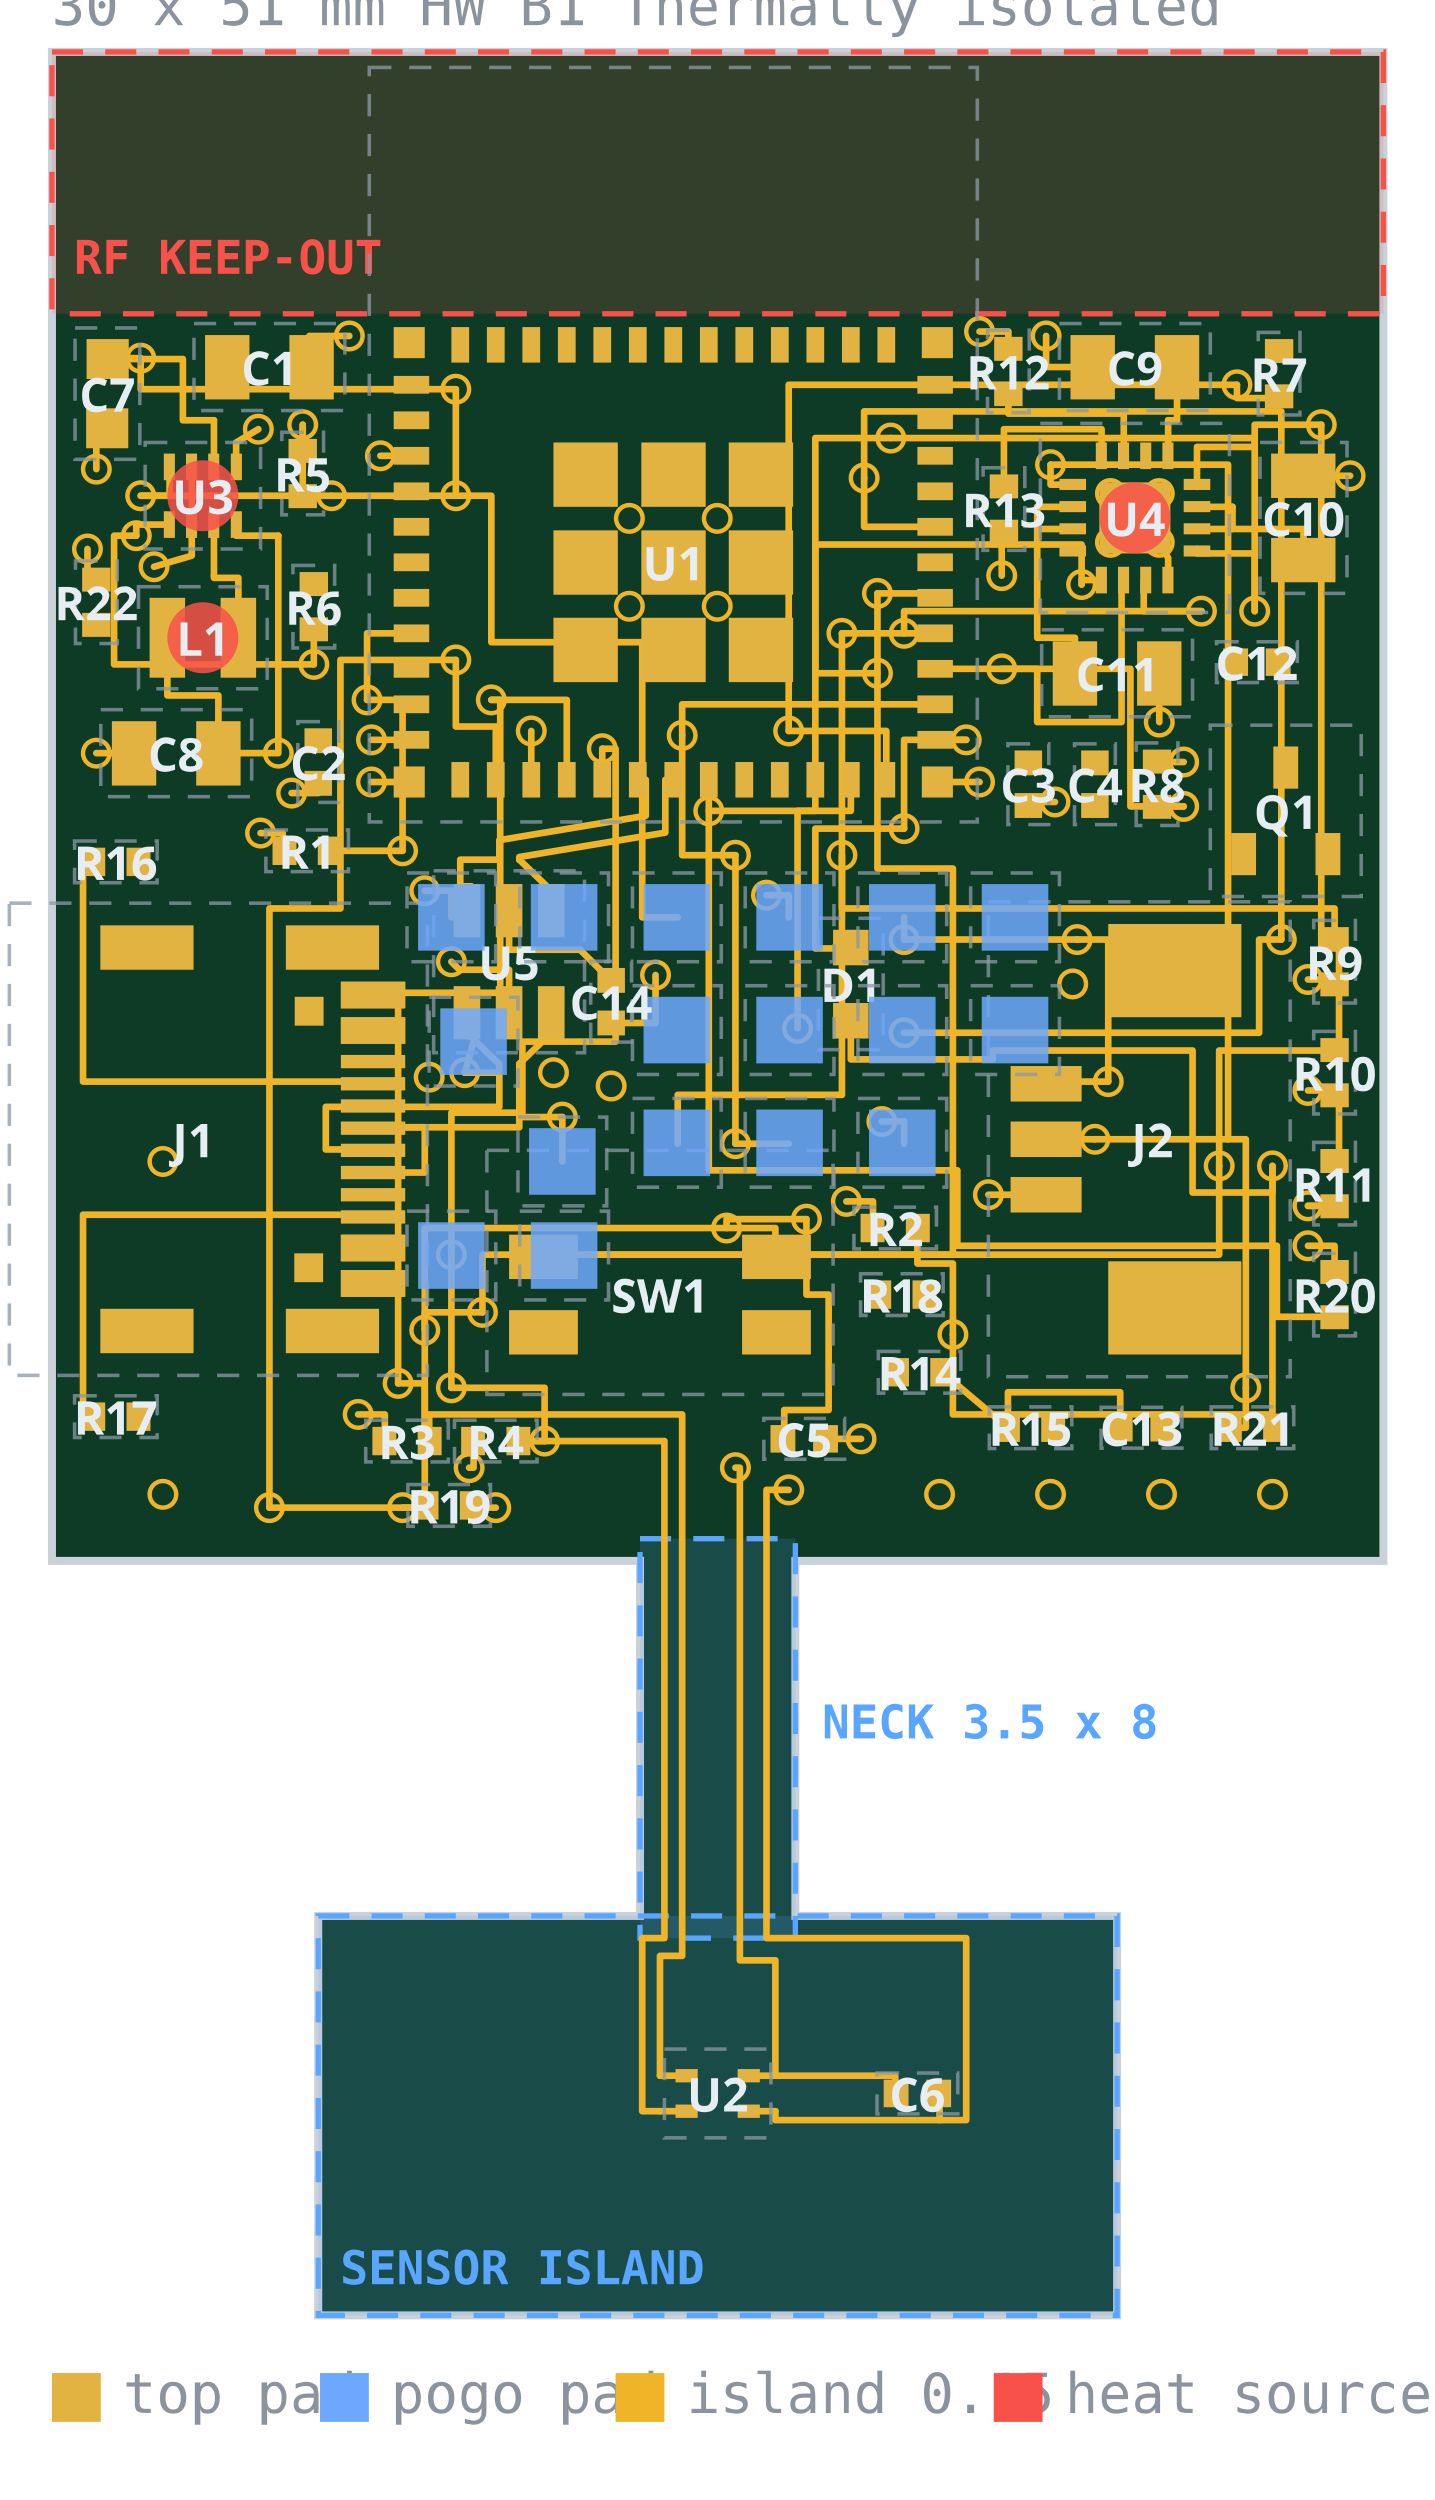
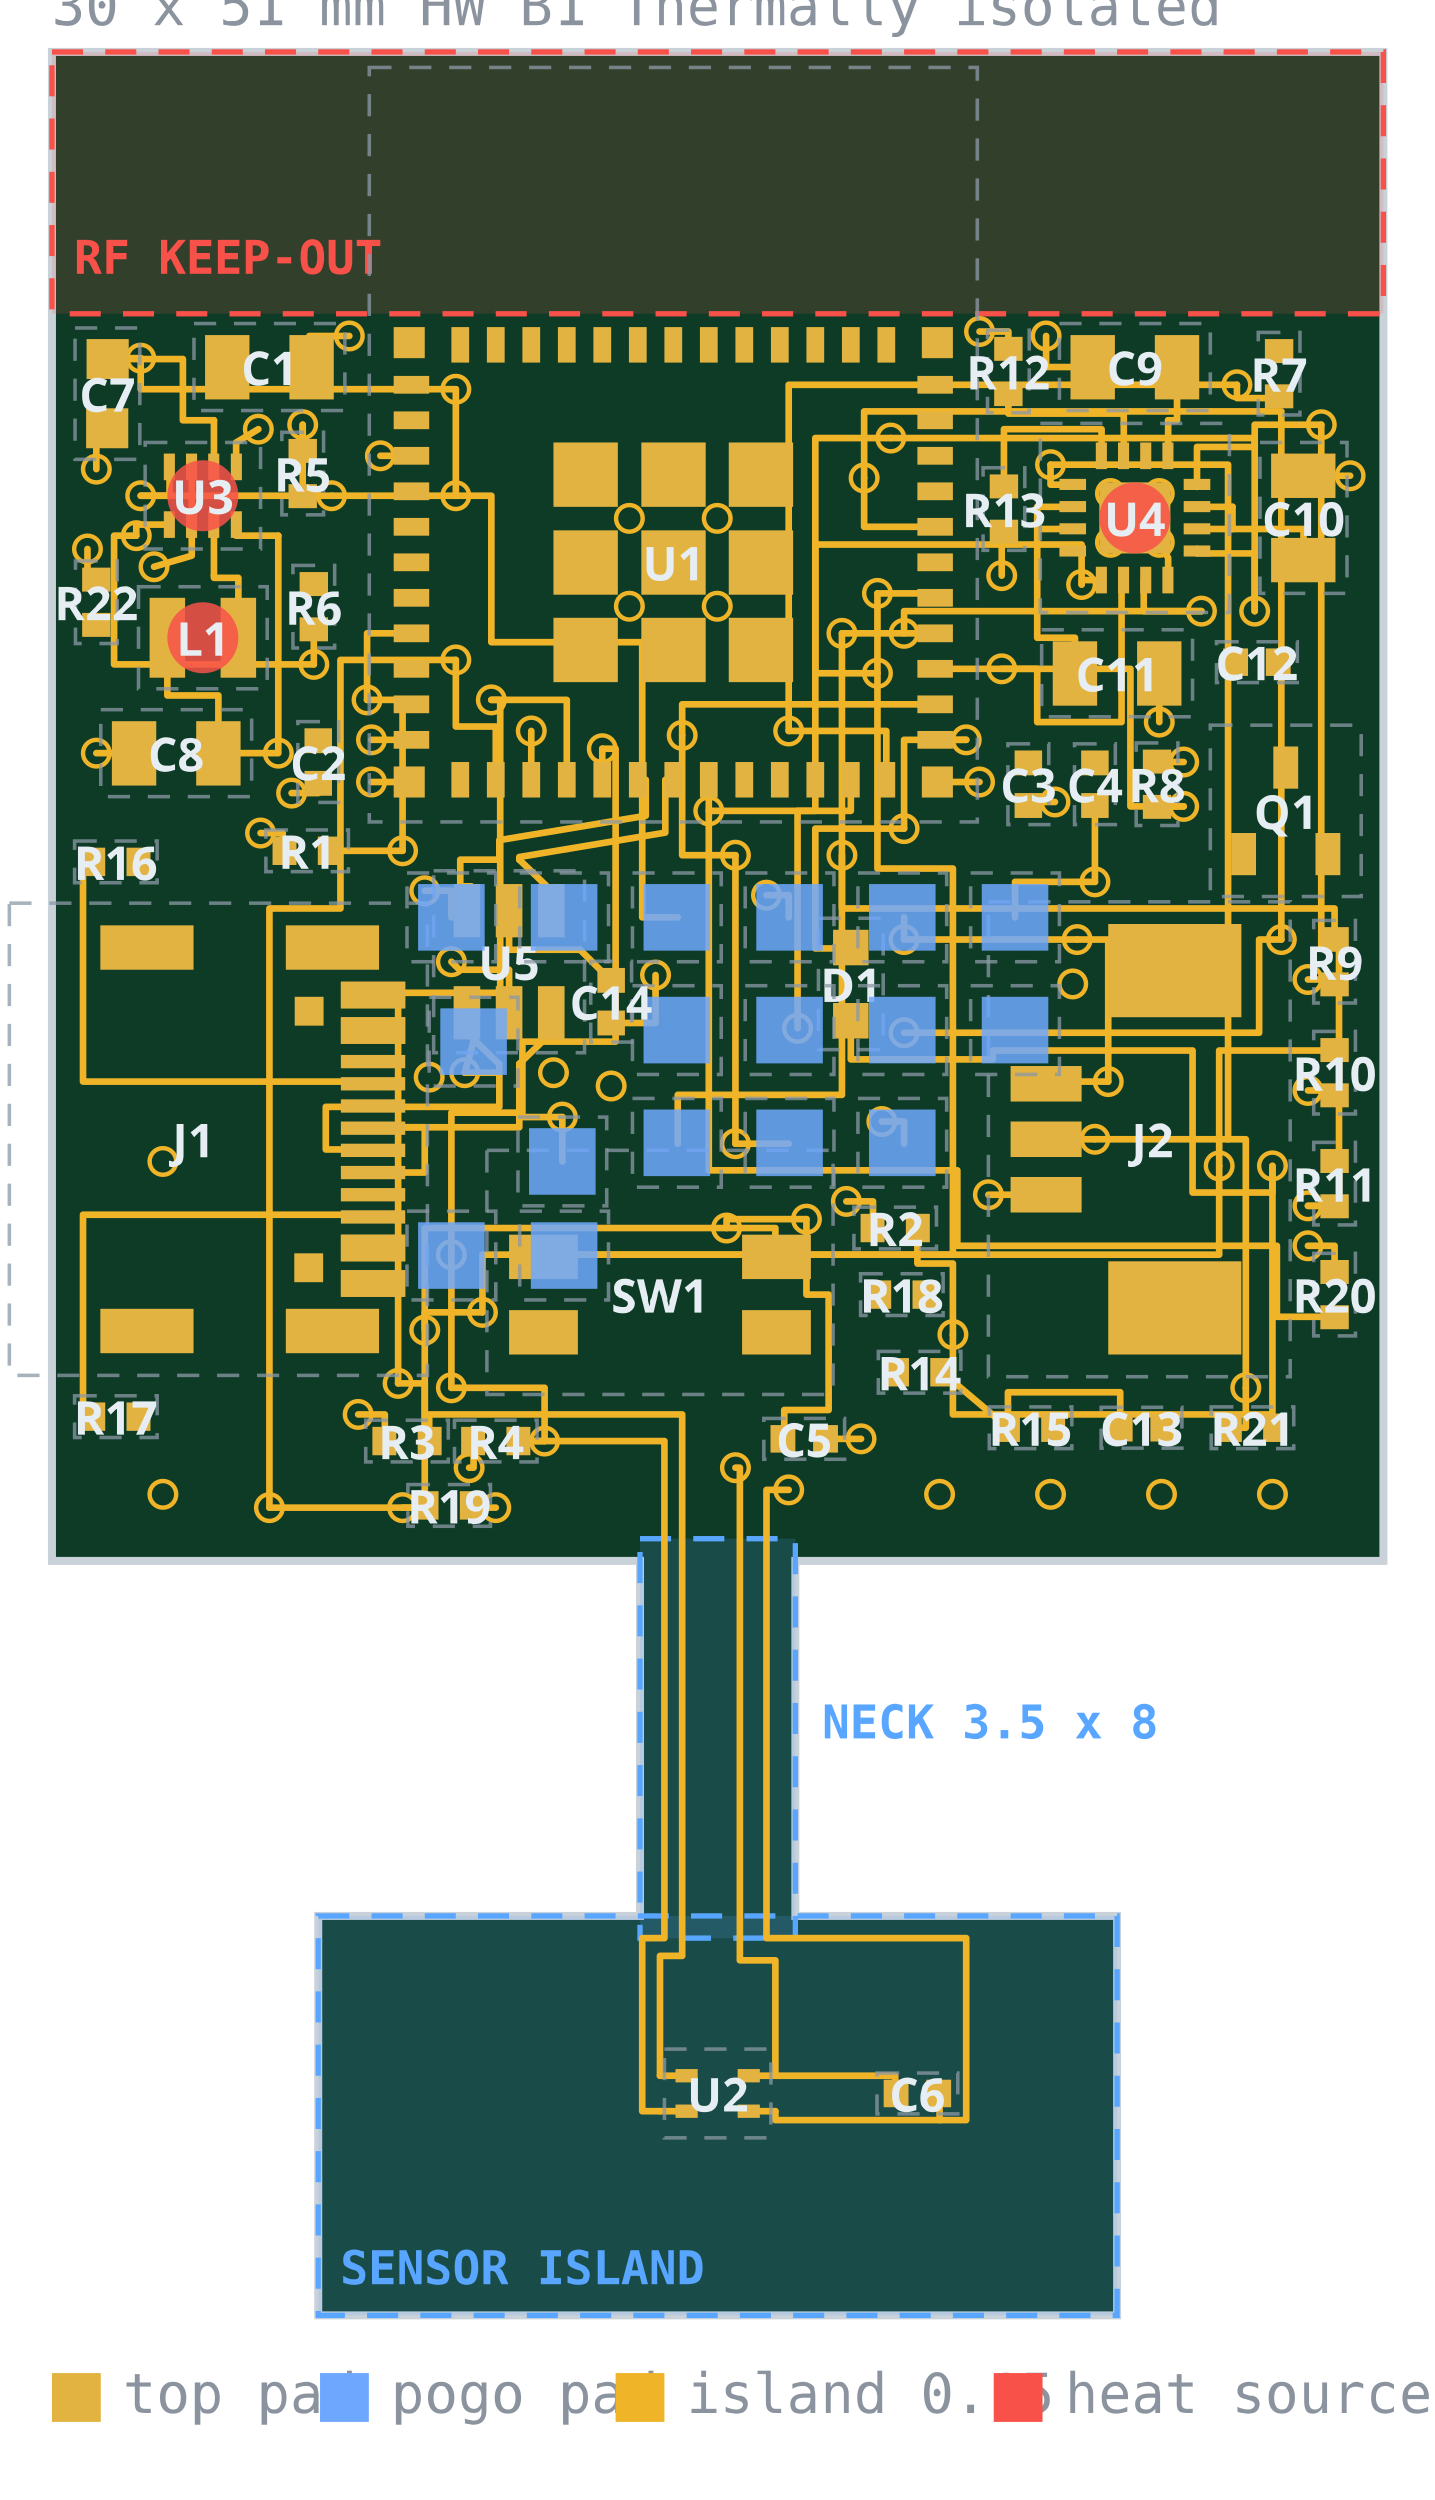
<svg xmlns="http://www.w3.org/2000/svg" viewBox="0 0 32.33 56.33" width="388" height="676" role="img" aria-label="Variant B floorplan">
  <style>
.outline{fill:#0d3b26;stroke:#c9d1d9;stroke-width:.18}
.crtyd{fill:none;stroke:#8b98a5;stroke-width:.08;stroke-dasharray:.5 .4;opacity:.75}
.pad{fill:#e3b341}
.pad-b{fill:#6ea8fe;opacity:.85}
.ref{font:600 1.05px ui-sans-serif,system-ui,sans-serif;fill:#e6edf3;
     text-anchor:middle;dominant-baseline:central}
.dim{font:500 1.25px ui-monospace,ui-sans-serif,monospace;fill:#8b949e}
.tag{font:600 1.05px ui-monospace,monospace;fill:#f85149}
.tagb{font:600 1.05px ui-monospace,monospace;fill:#58a6ff}
.rf{fill:#f85149;fill-opacity:.16;stroke:#f85149;stroke-width:.12;
    stroke-dasharray:.7 .5}
.quiet{fill:#58a6ff;fill-opacity:.16;stroke:#58a6ff;stroke-width:.12;
       stroke-dasharray:.7 .5}
.trk{fill:none;stroke:#f0b429;stroke-width:.15;stroke-linecap:round;
     stroke-linejoin:round}
.via{fill:none;stroke:#f0b429;stroke-width:.1}
.hot{fill:#f85149;opacity:.85}
</style>
  <g transform="translate(1.17,1.17)">
    <polygon class="outline" points="0.00,0.00 30.00,0.00 30.00,34.00 16.75,34.00 16.75,42.00 24.00,42.00 24.00,51.00 6.00,51.00 6.00,42.00 13.25,42.00 13.25,34.00 0.00,34.00" />
    <rect class="rf" x="0.00" y="0.00" width="30.00" height="5.90" />
    <text class="tag" x="0.50" y="5.00" style="fill:#f85149">RF KEEP-OUT</text>
    <rect class="quiet" x="6.00" y="42.00" width="18.00" height="9.00" />
    <rect class="quiet" x="13.25" y="33.50" width="3.50" height="9.00" />
    <text class="tagb" x="6.50" y="50.30">SENSOR ISLAND</text>
    <text class="tagb" x="17.35" y="38.00">NECK 3.5 x 8</text>
    <path class="trk" d="M 14.30 45.60 L 13.70 45.60" />
    <path class="trk" d="M 14.30 46.40 L 13.70 46.40" />
    <path class="trk" d="M 15.70 46.40 L 16.30 46.40" />
    <path class="trk" d="M 15.70 45.60 L 16.30 45.60" />
    <path class="trk" d="M 13.70 46.40 L 13.30 46.40 L 13.30 42.50 L 13.80 42.50 L 13.80 31.30 L 10.50 31.30" />
    <path class="trk" d="M 13.70 45.60 L 13.70 42.90 L 14.20 42.90 L 14.20 30.70 L 8.50 30.70 L 8.50 31.30" />
    <path class="trk" d="M 16.30 45.60 L 16.30 43.00 L 15.50 43.00 L 15.50 31.90 L 15.40 31.90" />
    <path class="trk" d="M 19.00 46.00 L 19.00 45.60 L 16.30 45.60" />
    <path class="trk" d="M 16.30 46.40 L 16.30 46.60 L 20.60 46.60 L 20.60 42.50 L 16.10 42.50 L 16.10 32.40 L 16.60 32.40" />
    <path class="trk" d="M 20.00 46.00 L 20.00 46.60" />
    <path class="trk" d="M 3.65 10.65 L 3.65 11.80" />
    <path class="trk" d="M 3.65 11.80 L 3.65 11.85 L 4.20 11.85 L 4.20 13.20" />
    <path class="trk" d="M 4.15 10.65 L 4.15 10.90 L 5.10 10.90" />
    <path class="trk" d="M 5.10 10.90 L 5.10 15.80 L 3.75 15.80" />
    <path class="trk" d="M 2.60 13.20 L 2.60 14.50 L 3.75 14.50 L 3.75 15.80" />
    <path class="trk" d="M 3.65 9.35 L 3.65 8.50 L 3.65 8.30" />
    <path class="trk" d="M 3.65 8.30 L 2.95 8.30 L 2.95 6.92 L 1.25 6.92" />
    <path class="trk" d="M 3.15 9.35 L 3.15 10.65" />
    <path class="trk" d="M 4.15 9.35 L 4.15 8.80 L 4.65 8.50" />
    <path class="trk" d="M 3.15 10.65 L 3.15 11.35 L 2.30 11.60" />
    <path class="trk" d="M 25.15 11.90 L 25.15 11.40 L 24.95 11.05" />
    <path class="trk" d="M 1.25 8.47 L 1.00 8.47 L 1.00 9.40" />
    <path class="trk" d="M 1.85 15.80 L 1.00 15.80" />
    <path class="trk" d="M 23.45 7.10 L 22.40 7.10 L 22.40 6.40" />
    <path class="trk" d="M 28.20 9.55 L 29.25 9.55" />
    <path class="trk" d="M 24.95 14.00 L 24.95 15.10" />
    <path class="trk" d="M 25.15 9.10 L 25.15 8.30" />
    <path class="trk" d="M 25.15 8.30 L 25.35 8.30 L 25.35 7.10" />
    <path class="trk" d="M 25.80 10.25 L 26.60 10.25" />
    <path class="trk" d="M 25.80 10.75 L 26.60 10.75" />
    <path class="trk" d="M 26.60 10.25 L 26.60 10.75 L 28.20 10.75 L 28.20 11.45" />
    <path class="trk" d="M 23.00 10.25 L 22.20 10.25" />
    <path class="trk" d="M 23.00 10.75 L 22.20 10.75" />
    <path class="trk" d="M 22.20 10.25 L 22.20 13.20 L 23.05 13.20 L 23.05 14.00" />
    <path class="trk" d="M 23.65 9.10 L 23.65 8.50 L 21.45 8.50 L 21.45 9.79" />
    <path class="trk" d="M 24.15 9.10 L 24.15 8.15 L 21.55 8.15 L 21.55 7.71" />
    <path class="trk" d="M 21.55 6.69 L 21.55 6.30 L 20.90 6.30" />
    <path class="trk" d="M 21.45 10.81 L 21.40 10.81 L 21.40 11.80" />
    <path class="trk" d="M 2.65 9.35 L 2.65 10.00 L 2.00 10.00" />
    <path class="trk" d="M 5.65 8.99 L 5.65 8.40" />
    <path class="trk" d="M 2.00 10.00 L 5.65 10.00 L 5.65 8.40" />
    <path class="trk" d="M 2.65 10.65 L 1.90 10.65 L 1.90 10.90" />
    <path class="trk" d="M 5.90 13.01 L 5.90 13.80" />
    <path class="trk" d="M 1.90 10.90 L 1.40 10.90 L 1.40 13.80 L 5.90 13.80" />
    <path class="trk" d="M 8.10 15.50 L 7.20 15.50" />
    <path class="trk" d="M 10.80 16.40 L 10.80 15.30" />
    <path class="trk" d="M 19.95 16.45 L 20.90 16.45" />
    <path class="trk" d="M 8.05 16.45 L 7.20 16.45" />
    <path class="trk" d="M 22.40 25.75 L 21.10 25.75" />
    <path class="trk" d="M 17.43 31.25 L 18.23 31.25" />
    <path class="trk" d="M 13.38 16.40 L 13.38 17.21 L 10.08 17.76 L 10.08 18.20" />
    <path class="trk" d="M 13.82 16.40 L 13.82 17.59 L 10.53 18.14 L 10.53 18.20" />
    <path class="trk" d="M 10.08 22.80 L 10.08 23.77 L 7.40 23.77" />
    <path class="trk" d="M 10.53 22.80 L 10.53 24.23 L 7.40 24.23" />
    <path class="trk" d="M 10.07 18.20 L 9.20 18.20 L 9.20 18.80 L 9.45 18.80" />
    <path class="trk" d="M 10.53 18.20 L 11.15 18.80" />
    <path class="trk" d="M 9.45 22.20 L 10.07 22.80" />
    <path class="trk" d="M 11.15 22.20 L 10.53 22.80" />
    <path class="trk" d="M 7.40 23.77 L 6.17 23.77 L 6.17 24.73 L 7.40 24.73" />
    <path class="trk" d="M 7.40 24.23 L 8.40 24.23 L 8.40 25.25 L 7.40 25.25" />
    <path class="trk" d="M 10.07 23.00 L 9.30 23.00" />
    <path class="trk" d="M 10.53 24.00 L 11.50 24.00" />
    <path class="trk" d="M 9.30 23.00 L 9.50 22.30" />
    <path class="trk" d="M 11.50 24.00 L 11.50 25.00" />
    <path class="trk" d="M 10.30 21.65 L 10.30 20.68 L 9.18 20.68 L 9.00 20.50" />
    <path class="trk" d="M 10.30 19.35 L 10.30 20.23 L 11.90 20.23" />
    <path class="trk" d="M 11.90 20.23 L 12.60 20.93 L 12.60 20.92" />
    <path class="trk" d="M 12.60 21.88 L 13.60 21.88 L 13.60 20.80" />
    <path class="trk" d="M 21.54 31.00 L 21.54 30.20 L 24.07 30.20 L 24.07 31.00" />
    <path class="trk" d="M 23.00 9.75 L 22.50 9.75 L 22.50 9.30" />
    <path class="trk" d="M 22.50 9.30 L 26.50 9.30 L 26.50 24.50 L 23.50 24.50" />
    <path class="trk" d="M 23.50 24.50 L 22.40 24.50" />
    <path class="trk" d="M 11.50 27.10 L 26.30 27.10 L 26.30 25.10" />
    <path class="trk" d="M 26.30 25.10 L 26.30 22.50 L 28.90 22.50" />
    <path class="trk" d="M 20.06 29.75 L 21.54 31.00" />
    <path class="trk" d="M 1.00 11.89 L 0.80 11.89 L 0.80 11.20" />
    <path class="trk" d="M 9.00 19.50 L 9.00 18.90 L 8.40 18.90" />
    <path class="trk" d="M 19.20 24.60 L 19.20 24.10 L 18.70 24.10" />
    <path class="trk" d="M 8.10 9.10 L 7.40 9.10" />
    <path class="trk" d="M 7.50 31.30 L 7.50 30.70 L 6.90 30.70" />
    <path class="trk" d="M 9.50 31.30 L 9.50 31.90 L 9.40 31.90" />
    <path class="trk" d="M 16.60 19.50 L 16.60 19.00 L 16.10 19.00" />
    <path class="trk" d="M 5.80 7.10 L 5.80 6.40 L 6.70 6.40" />
    <path class="trk" d="M 6.00 16.50 L 6.00 16.70 L 5.40 16.70" />
    <path class="trk" d="M 22.00 17.00 L 22.00 16.90 L 22.60 16.90" />
    <path class="trk" d="M 5.20 18.00 L 5.20 17.60 L 4.70 17.60" />
    <path class="trk" d="M 18.50 26.50 L 18.50 25.90 L 17.90 25.90" />
    <path class="trk" d="M 24.90 16.00 L 25.50 16.00" />
    <path class="trk" d="M 28.90 21.00 L 28.90 20.90 L 28.30 20.90" />
    <path class="trk" d="M 28.90 23.50 L 28.90 23.40 L 28.30 23.40" />
    <path class="trk" d="M 9.50 32.80 L 10.00 32.80" />
    <path class="trk" d="M 28.90 27.50 L 28.90 26.90 L 28.30 26.90" />
    <path class="trk" d="M 19.90 13.90 L 22.20 13.90 L 22.20 15.10 L 24.10 15.10 L 24.10 11.90" />
    <path class="trk" d="M 21.40 13.90 L 24.30 13.90 L 24.30 17.00 L 25.50 17.00" />
    <path class="trk" d="M 25.50 17.00 L 24.90 17.00" />
    <path class="trk" d="M 19.90 13.10 L 17.80 13.10" />
    <path class="trk" d="M 17.80 13.10 L 17.80 23.50 L 14.10 23.50 L 14.10 24.60" />
    <path class="trk" d="M 17.80 18.10 L 17.80 19.30 L 28.90 19.30 L 28.90 20.00" />
    <path class="trk" d="M 19.20 13.10 L 19.20 12.60 L 25.90 12.60" />
    <path class="trk" d="M 25.90 12.60 L 24.60 12.60 L 24.60 11.90" />
    <path class="trk" d="M 14.80 16.40 L 14.80 25.20 L 20.40 25.20 L 20.40 26.90 L 27.60 26.90 L 27.60 28.50 L 28.90 28.50" />
    <path class="trk" d="M 14.80 17.10 L 17.20 17.10 L 17.20 11.10 L 23.20 11.10 L 23.20 12.00" />
    <path class="trk" d="M 23.20 12.00 L 23.20 11.90 L 23.60 11.90" />
    <path class="trk" d="M 19.90 12.30 L 19.90 12.20 L 18.60 12.20" />
    <path class="trk" d="M 18.60 12.20 L 18.60 18.40 L 20.30 18.40 L 20.30 27.10 L 11.50 27.10" />
    <path class="trk" d="M 18.60 14.00 L 17.20 14.00 L 17.20 8.70 L 18.90 8.70" />
    <path class="trk" d="M 18.90 8.70 L 27.10 8.70 L 27.10 12.60" />
    <path class="trk" d="M 27.10 12.60 L 27.10 11.30 L 25.80 11.30 L 25.80 11.20" />
    <path class="trk" d="M 12.40 16.40 L 12.40 15.70" />
    <path class="trk" d="M 12.40 15.70 L 12.70 15.70 L 12.70 22.30 L 10.60 22.30 L 10.60 23.90 L 9.00 23.90 L 9.00 27.10" />
    <path class="trk" d="M 9.00 27.10 L 9.00 30.10" />
    <path class="trk" d="M 9.00 30.10 L 11.10 30.10 L 11.10 31.30" />
    <path class="trk" d="M 11.10 31.30 L 10.50 31.30" />
    <path class="trk" d="M 11.60 16.40 L 11.60 14.60 L 9.90 14.60" />
    <path class="trk" d="M 9.90 14.60 L 10.10 14.60 L 10.10 21.20 L 7.80 21.20 L 7.80 30.00" />
    <path class="trk" d="M 7.80 30.00 L 8.40 30.00 L 8.40 31.30 L 8.50 31.30" />
    <path class="trk" d="M 19.90 15.50 L 20.60 15.50" />
    <path class="trk" d="M 20.60 15.50 L 19.20 15.50 L 19.20 17.50" />
    <path class="trk" d="M 19.20 17.50 L 17.20 17.50 L 17.20 20.20 L 18.00 20.20" />
    <path class="trk" d="M 18.00 16.40 L 18.00 17.10 L 16.80 17.10 L 16.80 22.00" />
    <path class="trk" d="M 7.20 26.20 L 0.70 26.20 L 0.70 30.80 L 0.90 30.80" />
    <path class="trk" d="M 7.20 23.20 L 0.70 23.20 L 0.70 18.20 L 0.90 18.20" />
    <path class="trk" d="M 19.90 14.70 L 14.20 14.70 L 14.20 15.40" />
    <path class="trk" d="M 14.20 15.40 L 14.20 18.10 L 15.40 18.10" />
    <path class="trk" d="M 15.40 18.10 L 15.40 24.60" />
    <path class="trk" d="M 15.40 24.60 L 16.60 24.60" />
    <path class="trk" d="M 19.90 10.70 L 18.30 10.70 L 18.30 9.60" />
    <path class="trk" d="M 18.30 9.60 L 18.30 8.10 L 27.70 8.10 L 27.70 20.00" />
    <path class="trk" d="M 27.70 20.00 L 27.20 20.00 L 27.20 22.10 L 19.20 22.10" />
    <path class="trk" d="M 18.80 16.40 L 18.80 15.30 L 16.60 15.30" />
    <path class="trk" d="M 16.60 15.30 L 16.60 7.50 L 26.70 7.50" />
    <path class="trk" d="M 26.70 7.50 L 26.70 7.80 L 27.60 7.80" />
    <path class="trk" d="M 25.80 9.80 L 25.80 8.90 L 27.10 8.90 L 27.10 8.40 L 28.60 8.40" />
    <path class="trk" d="M 28.60 8.40 L 28.60 20.20 L 29.00 20.20 L 29.00 26.00 L 28.30 26.00" />
    <path class="trk" d="M 28.30 26.00 L 28.90 26.00" />
    <path class="trk" d="M 10.00 16.40 L 10.00 15.20 L 9.10 15.20 L 9.10 13.70" />
    <path class="trk" d="M 9.10 13.70 L 6.50 13.70 L 6.50 19.30 L 4.90 19.30 L 4.90 32.80" />
    <path class="trk" d="M 4.90 32.80 L 8.40 32.80" />
    <path class="trk" d="M 7.90 32.80 L 8.40 32.80 L 8.40 28.40 L 9.70 28.40" />
    <path class="trk" d="M 9.70 28.40 L 9.70 27.10 L 11.10 27.10" />
    <path class="trk" d="M 8.40 28.80 L 8.40 26.50 L 16.30 26.50 L 16.30 27.10" />
    <path class="trk" d="M 15.20 26.50 L 15.20 26.30 L 17.00 26.30" />
    <path class="trk" d="M 17.00 26.30 L 17.00 28.00 L 17.50 28.00 L 17.50 30.60 L 16.50 30.60 L 16.50 31.20" />
    <path class="trk" d="M 8.10 13.10 L 7.10 13.10 L 7.10 14.60" />
    <path class="trk" d="M 7.10 14.60 L 7.90 14.60 L 7.90 18.00" />
    <path class="trk" d="M 7.90 18.00 L 6.30 18.00" />
    <path class="trk" d="M 26.50 24.50 L 26.90 24.50 L 26.90 30.10" />
    <path class="trk" d="M 26.90 30.10 L 26.90 31.00 L 26.50 31.00" />
    <path class="trk" d="M 18.00 21.80 L 18.00 22.70 L 21.20 22.70 L 21.20 22.50 L 25.70 22.50 L 25.70 25.70 L 27.50 25.70 L 27.50 25.10" />
    <path class="trk" d="M 27.50 25.10 L 27.50 30.70 L 20.30 30.70 L 20.30 28.90" />
    <path class="trk" d="M 20.30 28.90 L 20.30 27.30 L 19.50 27.30 L 19.50 26.50" />
    <path class="trk" d="M 22.40 23.20 L 23.80 23.20" />
    <path class="trk" d="M 23.80 23.20 L 23.80 20.00 L 23.10 20.00" />
    <path class="trk" d="M 23.10 20.00 L 19.20 20.00" />
    <path class="trk" d="M 19.20 20.00 L 19.20 19.50" />
    <path class="trk" d="M 14.10 19.50 L 13.30 19.50 L 13.30 13.30 L 9.90 13.30 L 9.90 10.00 L 6.30 10.00" />
    <path class="trk" d="M 6.30 10.00 L 5.60 10.00" />
    <path class="trk" d="M 9.10 10.00 L 9.10 7.60" />
    <path class="trk" d="M 9.10 7.60 L 2.00 7.60 L 2.00 6.90" />
    <path class="trk" d="M 2.00 6.90 L 1.30 6.90" />
+     <path class="trk" d="M 23.50 17.00 L 23.50 18.70" />
+     <path class="trk" d="M 23.50 18.70 L 21.70 18.70 L 21.70 19.50" />
    <circle class="via" cx="15.40" cy="31.90" r="0.30" />
    <circle class="via" cx="16.60" cy="32.40" r="0.30" />
    <circle class="via" cx="4.65" cy="8.50" r="0.30" />
    <circle class="via" cx="2.30" cy="11.60" r="0.30" />
    <circle class="via" cx="5.10" cy="15.80" r="0.30" />
    <circle class="via" cx="1.00" cy="9.40" r="0.30" />
    <circle class="via" cx="1.00" cy="15.80" r="0.30" />
    <circle class="via" cx="22.40" cy="6.40" r="0.30" />
    <circle class="via" cx="29.25" cy="9.55" r="0.30" />
    <circle class="via" cx="24.95" cy="15.10" r="0.30" />
    <circle class="via" cx="20.90" cy="6.30" r="0.30" />
    <circle class="via" cx="21.40" cy="11.80" r="0.30" />
    <circle class="via" cx="23.85" cy="9.95" r="0.30" />
    <circle class="via" cx="23.85" cy="11.05" r="0.30" />
    <circle class="via" cx="24.95" cy="9.95" r="0.30" />
    <circle class="via" cx="24.95" cy="11.05" r="0.30" />
    <circle class="via" cx="13.01" cy="10.51" r="0.30" />
    <circle class="via" cx="13.01" cy="12.49" r="0.30" />
    <circle class="via" cx="14.99" cy="10.51" r="0.30" />
    <circle class="via" cx="14.99" cy="12.49" r="0.30" />
    <circle class="via" cx="2.00" cy="10.00" r="0.30" />
    <circle class="via" cx="5.65" cy="8.40" r="0.30" />
    <circle class="via" cx="1.90" cy="10.90" r="0.30" />
    <circle class="via" cx="5.90" cy="13.80" r="0.30" />
    <circle class="via" cx="7.20" cy="15.50" r="0.30" />
    <circle class="via" cx="10.80" cy="15.30" r="0.30" />
    <circle class="via" cx="20.90" cy="16.45" r="0.30" />
    <circle class="via" cx="7.20" cy="16.45" r="0.30" />
    <circle class="via" cx="21.10" cy="25.75" r="0.30" />
    <circle class="via" cx="18.23" cy="31.25" r="0.30" />
    <circle class="via" cx="23.00" cy="21.00" r="0.30" />
    <circle class="via" cx="9.30" cy="23.00" r="0.30" />
    <circle class="via" cx="11.50" cy="24.00" r="0.30" />
    <circle class="via" cx="8.50" cy="23.10" r="0.30" />
    <circle class="via" cx="11.30" cy="23.00" r="0.30" />
    <circle class="via" cx="12.60" cy="23.30" r="0.30" />
    <circle class="via" cx="9.00" cy="20.50" r="0.30" />
    <circle class="via" cx="13.60" cy="20.80" r="0.30" />
    <circle class="via" cx="22.50" cy="9.30" r="0.30" />
    <circle class="via" cx="23.50" cy="24.50" r="0.30" />
    <circle class="via" cx="26.30" cy="25.10" r="0.30" />
    <circle class="via" cx="0.80" cy="11.20" r="0.30" />
    <circle class="via" cx="8.40" cy="18.90" r="0.30" />
    <circle class="via" cx="18.70" cy="24.10" r="0.30" />
    <circle class="via" cx="7.40" cy="9.10" r="0.30" />
    <circle class="via" cx="6.90" cy="30.70" r="0.30" />
    <circle class="via" cx="9.40" cy="31.90" r="0.30" />
    <circle class="via" cx="16.10" cy="19.00" r="0.30" />
    <circle class="via" cx="6.70" cy="6.40" r="0.30" />
    <circle class="via" cx="5.40" cy="16.70" r="0.30" />
    <circle class="via" cx="22.60" cy="16.90" r="0.30" />
    <circle class="via" cx="4.70" cy="17.60" r="0.30" />
    <circle class="via" cx="17.90" cy="25.90" r="0.30" />
    <circle class="via" cx="25.50" cy="16.00" r="0.30" />
    <circle class="via" cx="28.30" cy="20.90" r="0.30" />
    <circle class="via" cx="28.30" cy="23.40" r="0.30" />
    <circle class="via" cx="10.00" cy="32.80" r="0.30" />
    <circle class="via" cx="28.30" cy="26.90" r="0.30" />
    <circle class="via" cx="21.40" cy="13.90" r="0.30" />
    <circle class="via" cx="25.50" cy="17.00" r="0.30" />
    <circle class="via" cx="17.80" cy="13.10" r="0.30" />
    <circle class="via" cx="17.80" cy="18.10" r="0.30" />
    <circle class="via" cx="19.20" cy="13.10" r="0.30" />
    <circle class="via" cx="25.90" cy="12.60" r="0.30" />
    <circle class="via" cx="14.80" cy="17.10" r="0.30" />
    <circle class="via" cx="23.20" cy="12.00" r="0.30" />
    <circle class="via" cx="18.60" cy="12.20" r="0.30" />
    <circle class="via" cx="18.60" cy="14.00" r="0.30" />
    <circle class="via" cx="18.90" cy="8.70" r="0.30" />
    <circle class="via" cx="27.10" cy="12.60" r="0.30" />
    <circle class="via" cx="12.40" cy="15.70" r="0.30" />
    <circle class="via" cx="9.00" cy="27.10" r="0.30" />
    <circle class="via" cx="9.00" cy="30.10" r="0.30" />
    <circle class="via" cx="11.10" cy="31.30" r="0.30" />
    <circle class="via" cx="9.90" cy="14.60" r="0.30" />
    <circle class="via" cx="7.80" cy="30.00" r="0.30" />
    <circle class="via" cx="20.60" cy="15.50" r="0.30" />
    <circle class="via" cx="19.20" cy="17.50" r="0.30" />
    <circle class="via" cx="16.80" cy="22.00" r="0.30" />
    <circle class="via" cx="14.20" cy="15.40" r="0.30" />
    <circle class="via" cx="15.40" cy="18.10" r="0.30" />
    <circle class="via" cx="15.40" cy="24.60" r="0.30" />
    <circle class="via" cx="18.30" cy="9.60" r="0.30" />
    <circle class="via" cx="27.70" cy="20.00" r="0.30" />
    <circle class="via" cx="19.20" cy="22.10" r="0.30" />
    <circle class="via" cx="16.60" cy="15.30" r="0.30" />
    <circle class="via" cx="26.70" cy="7.50" r="0.30" />
    <circle class="via" cx="28.60" cy="8.40" r="0.30" />
    <circle class="via" cx="28.30" cy="26.00" r="0.30" />
    <circle class="via" cx="9.10" cy="13.70" r="0.30" />
    <circle class="via" cx="4.90" cy="32.80" r="0.30" />
    <circle class="via" cx="7.90" cy="32.80" r="0.30" />
    <circle class="via" cx="9.70" cy="28.40" r="0.30" />
    <circle class="via" cx="8.40" cy="28.80" r="0.30" />
    <circle class="via" cx="15.20" cy="26.50" r="0.30" />
    <circle class="via" cx="17.00" cy="26.30" r="0.30" />
    <circle class="via" cx="7.10" cy="14.60" r="0.30" />
    <circle class="via" cx="7.90" cy="18.00" r="0.30" />
    <circle class="via" cx="26.90" cy="30.10" r="0.30" />
    <circle class="via" cx="27.50" cy="25.10" r="0.30" />
    <circle class="via" cx="20.30" cy="28.90" r="0.30" />
    <circle class="via" cx="23.80" cy="23.20" r="0.30" />
    <circle class="via" cx="23.10" cy="20.00" r="0.30" />
    <circle class="via" cx="19.20" cy="20.00" r="0.30" />
    <circle class="via" cx="6.30" cy="10.00" r="0.30" />
    <circle class="via" cx="9.10" cy="10.00" r="0.30" />
    <circle class="via" cx="9.10" cy="7.60" r="0.30" />
    <circle class="via" cx="2.00" cy="6.90" r="0.30" />
+     <circle class="via" cx="23.50" cy="18.70" r="0.30" />
    <circle class="via" cx="2.50" cy="25.00" r="0.30" />
    <circle class="via" cx="2.50" cy="32.50" r="0.30" />
    <circle class="via" cx="20.00" cy="32.50" r="0.30" />
    <circle class="via" cx="22.50" cy="32.50" r="0.30" />
    <circle class="via" cx="25.00" cy="32.50" r="0.30" />
    <circle class="via" cx="27.50" cy="32.50" r="0.30" />
    <rect class="crtyd" x="7.15" y="0.35" width="13.70" height="17.00" />
    <rect class="pad" x="7.70" y="7.30" width="0.80" height="0.40" />
    <rect class="pad" x="7.70" y="8.10" width="0.80" height="0.40" />
    <rect class="pad" x="7.70" y="8.90" width="0.80" height="0.40" />
    <rect class="pad" x="7.70" y="9.70" width="0.80" height="0.40" />
    <rect class="pad" x="7.70" y="10.50" width="0.80" height="0.40" />
    <rect class="pad" x="7.70" y="11.30" width="0.80" height="0.40" />
    <rect class="pad" x="7.70" y="12.10" width="0.80" height="0.40" />
    <rect class="pad" x="7.70" y="12.90" width="0.80" height="0.40" />
    <rect class="pad" x="7.70" y="13.70" width="0.80" height="0.40" />
    <rect class="pad" x="7.70" y="14.50" width="0.80" height="0.40" />
    <rect class="pad" x="7.70" y="15.30" width="0.80" height="0.40" />
    <rect class="pad" x="9.00" y="16.00" width="0.40" height="0.80" />
    <rect class="pad" x="9.80" y="16.00" width="0.40" height="0.80" />
    <rect class="pad" x="10.60" y="16.00" width="0.40" height="0.80" />
    <rect class="pad" x="11.40" y="16.00" width="0.40" height="0.80" />
    <rect class="pad" x="12.20" y="16.00" width="0.40" height="0.80" />
    <rect class="pad" x="13.00" y="16.00" width="0.40" height="0.80" />
    <rect class="pad" x="13.80" y="16.00" width="0.40" height="0.80" />
    <rect class="pad" x="14.60" y="16.00" width="0.40" height="0.80" />
    <rect class="pad" x="15.40" y="16.00" width="0.40" height="0.80" />
    <rect class="pad" x="16.20" y="16.00" width="0.40" height="0.80" />
    <rect class="pad" x="17.00" y="16.00" width="0.40" height="0.80" />
    <rect class="pad" x="17.80" y="16.00" width="0.40" height="0.80" />
    <rect class="pad" x="18.60" y="16.00" width="0.40" height="0.80" />
    <rect class="pad" x="19.50" y="15.30" width="0.80" height="0.40" />
    <rect class="pad" x="19.50" y="14.50" width="0.80" height="0.40" />
    <rect class="pad" x="19.50" y="13.70" width="0.80" height="0.40" />
    <rect class="pad" x="19.50" y="12.90" width="0.80" height="0.40" />
    <rect class="pad" x="19.50" y="12.10" width="0.80" height="0.40" />
    <rect class="pad" x="19.50" y="11.30" width="0.80" height="0.40" />
    <rect class="pad" x="19.50" y="10.50" width="0.80" height="0.40" />
    <rect class="pad" x="19.50" y="9.70" width="0.80" height="0.40" />
    <rect class="pad" x="19.50" y="8.90" width="0.80" height="0.40" />
    <rect class="pad" x="19.50" y="8.10" width="0.80" height="0.40" />
    <rect class="pad" x="19.50" y="7.30" width="0.80" height="0.40" />
    <rect class="pad" x="18.60" y="6.20" width="0.40" height="0.80" />
    <rect class="pad" x="17.80" y="6.20" width="0.40" height="0.80" />
    <rect class="pad" x="17.00" y="6.20" width="0.40" height="0.80" />
    <rect class="pad" x="16.20" y="6.20" width="0.40" height="0.80" />
    <rect class="pad" x="15.40" y="6.20" width="0.40" height="0.80" />
    <rect class="pad" x="14.60" y="6.20" width="0.40" height="0.80" />
    <rect class="pad" x="13.80" y="6.20" width="0.40" height="0.80" />
    <rect class="pad" x="13.00" y="6.20" width="0.40" height="0.80" />
    <rect class="pad" x="12.20" y="6.20" width="0.40" height="0.80" />
    <rect class="pad" x="11.40" y="6.20" width="0.40" height="0.80" />
    <rect class="pad" x="10.60" y="6.20" width="0.40" height="0.80" />
    <rect class="pad" x="9.80" y="6.20" width="0.40" height="0.80" />
    <rect class="pad" x="9.00" y="6.20" width="0.40" height="0.80" />
    <rect class="pad" x="11.30" y="8.80" width="1.45" height="1.45" />
    <rect class="pad" x="11.30" y="10.78" width="1.45" height="1.45" />
    <rect class="pad" x="11.30" y="12.75" width="1.45" height="1.45" />
    <rect class="pad" x="13.28" y="8.80" width="1.45" height="1.45" />
    <rect class="pad" x="13.28" y="10.78" width="1.45" height="1.45" />
    <rect class="pad" x="13.28" y="12.75" width="1.45" height="1.45" />
    <rect class="pad" x="15.25" y="8.80" width="1.45" height="1.45" />
    <rect class="pad" x="15.25" y="10.78" width="1.45" height="1.45" />
    <rect class="pad" x="15.25" y="12.75" width="1.45" height="1.45" />
    <rect class="pad" x="19.60" y="6.20" width="0.70" height="0.70" />
    <rect class="pad" x="19.60" y="16.10" width="0.70" height="0.70" />
    <rect class="pad" x="7.70" y="16.10" width="0.70" height="0.70" />
    <rect class="pad" x="7.70" y="6.20" width="0.70" height="0.70" />
    <text class="ref" x="14.00" y="11.50">U1</text>
    <rect class="crtyd" x="-0.96" y="19.18" width="9.42" height="10.64" />
    <rect class="pad" x="5.47" y="21.29" width="0.65" height="0.65" />
    <rect class="pad" x="5.46" y="27.07" width="0.65" height="0.65" />
    <rect class="pad" x="6.51" y="20.95" width="1.45" height="0.60" />
    <rect class="pad" x="6.51" y="21.75" width="1.45" height="0.60" />
    <rect class="pad" x="6.51" y="23.10" width="1.45" height="0.30" />
    <rect class="pad" x="6.51" y="24.10" width="1.45" height="0.30" />
    <rect class="pad" x="6.51" y="24.60" width="1.45" height="0.30" />
    <rect class="pad" x="6.51" y="25.60" width="1.45" height="0.30" />
    <rect class="pad" x="6.51" y="26.65" width="1.45" height="0.60" />
    <rect class="pad" x="6.51" y="27.45" width="1.45" height="0.60" />
    <rect class="pad" x="6.51" y="27.45" width="1.45" height="0.60" />
    <rect class="pad" x="6.51" y="26.65" width="1.45" height="0.60" />
    <rect class="pad" x="6.51" y="26.10" width="1.45" height="0.30" />
    <rect class="pad" x="6.51" y="25.10" width="1.45" height="0.30" />
    <rect class="pad" x="6.51" y="23.60" width="1.45" height="0.30" />
    <rect class="pad" x="6.51" y="22.60" width="1.45" height="0.30" />
    <rect class="pad" x="6.51" y="21.75" width="1.45" height="0.60" />
    <rect class="pad" x="6.51" y="20.95" width="1.45" height="0.60" />
    <rect class="pad" x="5.27" y="19.68" width="2.10" height="1.00" />
    <rect class="pad" x="1.09" y="19.68" width="2.10" height="1.00" />
    <rect class="pad" x="5.27" y="28.32" width="2.10" height="1.00" />
    <rect class="pad" x="1.09" y="28.32" width="2.10" height="1.00" />
    <text class="ref" x="3.19" y="24.50">J1</text>
    <rect class="crtyd" x="21.10" y="19.15" width="6.80" height="10.70" />
    <rect class="pad" x="21.60" y="25.35" width="1.60" height="0.80" />
    <rect class="pad" x="21.60" y="24.10" width="1.60" height="0.80" />
    <rect class="pad" x="21.60" y="22.85" width="1.60" height="0.80" />
    <rect class="pad" x="23.80" y="27.25" width="3.00" height="2.10" />
    <rect class="pad" x="23.80" y="19.65" width="3.00" height="2.10" />
    <text class="ref" x="24.80" y="24.50">J2</text>
    <rect class="crtyd" x="22.27" y="8.37" width="4.26" height="4.26" />
    <rect class="pad" x="22.70" y="9.62" width="0.60" height="0.25" />
    <rect class="pad" x="22.70" y="10.12" width="0.60" height="0.25" />
    <rect class="pad" x="22.70" y="10.62" width="0.60" height="0.25" />
    <rect class="pad" x="22.70" y="11.12" width="0.60" height="0.25" />
    <rect class="pad" x="23.52" y="11.60" width="0.25" height="0.60" />
    <rect class="pad" x="24.02" y="11.60" width="0.25" height="0.60" />
    <rect class="pad" x="24.52" y="11.60" width="0.25" height="0.60" />
    <rect class="pad" x="25.02" y="11.60" width="0.25" height="0.60" />
    <rect class="pad" x="25.50" y="11.12" width="0.60" height="0.25" />
    <rect class="pad" x="25.50" y="10.62" width="0.60" height="0.25" />
    <rect class="pad" x="25.50" y="10.12" width="0.60" height="0.25" />
    <rect class="pad" x="25.50" y="9.62" width="0.60" height="0.25" />
    <rect class="pad" x="25.02" y="8.80" width="0.25" height="0.60" />
    <rect class="pad" x="24.52" y="8.80" width="0.25" height="0.60" />
    <rect class="pad" x="24.02" y="8.80" width="0.25" height="0.60" />
    <rect class="pad" x="23.52" y="8.80" width="0.25" height="0.60" />
    <rect class="pad" x="23.60" y="9.70" width="1.60" height="1.60" />
    <circle class="hot" cx="24.40" cy="10.50" r="0.8" />
    <text class="ref" x="24.40" y="10.50">U4</text>
    <rect class="crtyd" x="2.10" y="8.80" width="2.60" height="2.40" />
    <rect class="pad" x="4.03" y="9.05" width="0.25" height="0.60" />
    <rect class="pad" x="3.52" y="9.05" width="0.25" height="0.60" />
    <rect class="pad" x="3.02" y="9.05" width="0.25" height="0.60" />
    <rect class="pad" x="2.52" y="9.05" width="0.25" height="0.60" />
    <rect class="pad" x="2.52" y="10.35" width="0.25" height="0.60" />
    <rect class="pad" x="3.02" y="10.35" width="0.25" height="0.60" />
    <rect class="pad" x="3.52" y="10.35" width="0.25" height="0.60" />
    <rect class="pad" x="4.03" y="10.35" width="0.25" height="0.60" />
    <circle class="hot" cx="3.40" cy="10.00" r="0.8" />
    <text class="ref" x="3.40" y="10.00">U3</text>
    <rect class="crtyd" x="1.95" y="12.05" width="2.90" height="2.30" />
    <rect class="pad" x="3.80" y="12.30" width="0.80" height="1.80" />
    <rect class="pad" x="2.20" y="12.30" width="0.80" height="1.80" />
    <circle class="hot" cx="3.40" cy="13.20" r="0.8" />
    <text class="ref" x="3.40" y="13.20">L1</text>
    <rect class="crtyd" x="8.60" y="18.45" width="3.40" height="4.10" />
    <rect class="pad" x="9.05" y="21.05" width="0.60" height="1.20" />
    <rect class="pad" x="10.00" y="21.05" width="0.60" height="1.20" />
    <rect class="pad" x="10.95" y="21.05" width="0.60" height="1.20" />
    <rect class="pad" x="10.95" y="18.75" width="0.60" height="1.20" />
    <rect class="pad" x="10.00" y="18.75" width="0.60" height="1.20" />
    <rect class="pad" x="9.05" y="18.75" width="0.60" height="1.20" />
    <text class="ref" x="10.30" y="20.50">U5</text>
    <rect class="crtyd" x="9.80" y="24.75" width="7.80" height="5.50" />
    <rect class="pad" x="10.30" y="26.65" width="1.55" height="1.00" />
    <rect class="pad" x="15.55" y="26.65" width="1.55" height="1.00" />
    <rect class="pad" x="10.30" y="28.35" width="1.55" height="1.00" />
    <rect class="pad" x="15.55" y="28.35" width="1.55" height="1.00" />
    <text class="ref" x="13.70" y="28.00">SW1</text>
    <rect class="crtyd" x="17.27" y="19.52" width="1.46" height="2.96" />
    <rect class="pad" x="17.60" y="21.43" width="0.80" height="0.80" />
    <rect class="pad" x="17.60" y="19.78" width="0.80" height="0.80" />
    <text class="ref" x="18.00" y="21.00">D1</text>
    <rect class="crtyd" x="7.07" y="30.83" width="1.86" height="0.94" />
    <rect class="pad" x="7.22" y="30.98" width="0.54" height="0.64" />
    <rect class="pad" x="8.24" y="30.98" width="0.54" height="0.64" />
    <text class="ref" x="8.00" y="31.30">R3</text>
    <rect class="crtyd" x="9.07" y="30.83" width="1.86" height="0.94" />
    <rect class="pad" x="9.22" y="30.98" width="0.54" height="0.64" />
    <rect class="pad" x="10.24" y="30.98" width="0.54" height="0.64" />
    <text class="ref" x="10.00" y="31.30">R4</text>
    <rect class="crtyd" x="13.80" y="45.00" width="2.40" height="2.00" />
    <rect class="pad" x="14.05" y="45.45" width="0.50" height="0.30" />
    <rect class="pad" x="14.05" y="46.25" width="0.50" height="0.30" />
    <rect class="pad" x="15.45" y="46.25" width="0.50" height="0.30" />
    <rect class="pad" x="15.45" y="45.45" width="0.50" height="0.30" />
    <text class="ref" x="15.00" y="46.00">U2</text>
    <rect class="crtyd" x="18.59" y="45.54" width="1.82" height="0.92" />
    <rect class="pad" x="19.70" y="45.69" width="0.56" height="0.62" />
    <rect class="pad" x="18.74" y="45.69" width="0.56" height="0.62" />
    <text class="ref" x="19.50" y="46.00">C6</text>
    <rect class="crtyd" x="8.00" y="18.50" width="2.00" height="2.00" />
    <rect class="pad-b" x="8.25" y="18.75" width="1.50" height="1.50" />
    <rect class="crtyd" x="10.54" y="18.50" width="2.00" height="2.00" />
    <rect class="pad-b" x="10.79" y="18.75" width="1.50" height="1.50" />
    <rect class="crtyd" x="13.08" y="18.50" width="2.00" height="2.00" />
    <rect class="pad-b" x="13.33" y="18.75" width="1.50" height="1.50" />
    <rect class="crtyd" x="15.62" y="18.50" width="2.00" height="2.00" />
    <rect class="pad-b" x="15.87" y="18.75" width="1.50" height="1.50" />
    <rect class="crtyd" x="18.16" y="18.50" width="2.00" height="2.00" />
    <rect class="pad-b" x="18.41" y="18.75" width="1.50" height="1.50" />
    <rect class="crtyd" x="20.70" y="18.50" width="2.00" height="2.00" />
    <rect class="pad-b" x="20.95" y="18.75" width="1.50" height="1.50" />
    <rect class="crtyd" x="15.62" y="21.04" width="2.00" height="2.00" />
    <rect class="pad-b" x="15.87" y="21.29" width="1.50" height="1.50" />
    <rect class="crtyd" x="18.16" y="21.04" width="2.00" height="2.00" />
    <rect class="pad-b" x="18.41" y="21.29" width="1.50" height="1.50" />
    <rect class="crtyd" x="13.08" y="21.04" width="2.00" height="2.00" />
    <rect class="pad-b" x="13.33" y="21.29" width="1.50" height="1.50" />
    <rect class="crtyd" x="10.50" y="24.00" width="2.00" height="2.00" />
    <rect class="pad-b" x="10.75" y="24.25" width="1.50" height="1.50" />
    <rect class="crtyd" x="8.50" y="21.30" width="2.00" height="2.00" />
    <rect class="pad-b" x="8.75" y="21.55" width="1.50" height="1.50" />
    <rect class="crtyd" x="20.70" y="21.04" width="2.00" height="2.00" />
    <rect class="pad-b" x="20.95" y="21.29" width="1.50" height="1.50" />
    <rect class="crtyd" x="8.00" y="26.12" width="2.00" height="2.00" />
    <rect class="pad-b" x="8.25" y="26.37" width="1.50" height="1.50" />
    <rect class="crtyd" x="10.54" y="26.12" width="2.00" height="2.00" />
    <rect class="pad-b" x="10.79" y="26.37" width="1.50" height="1.50" />
    <rect class="crtyd" x="13.08" y="23.58" width="2.00" height="2.00" />
    <rect class="pad-b" x="13.33" y="23.83" width="1.50" height="1.50" />
    <rect class="crtyd" x="15.62" y="23.58" width="2.00" height="2.00" />
    <rect class="pad-b" x="15.87" y="23.83" width="1.50" height="1.50" />
    <rect class="crtyd" x="18.16" y="23.58" width="2.00" height="2.00" />
    <rect class="pad-b" x="18.41" y="23.83" width="1.50" height="1.50" />
    <rect class="crtyd" x="0.53" y="11.47" width="0.94" height="1.86" />
    <rect class="pad" x="0.68" y="12.64" width="0.64" height="0.54" />
    <rect class="pad" x="0.68" y="11.62" width="0.64" height="0.54" />
    <text class="ref" x="1.00" y="12.40">R22</text>
    <rect class="crtyd" x="3.20" y="6.12" width="3.40" height="1.96" />
    <rect class="pad" x="5.35" y="6.38" width="1.00" height="1.45" />
    <rect class="pad" x="3.45" y="6.38" width="1.00" height="1.45" />
    <text class="ref" x="4.90" y="7.10">C1</text>
    <rect class="crtyd" x="0.52" y="6.22" width="1.46" height="2.96" />
    <rect class="pad" x="0.78" y="6.47" width="0.95" height="0.90" />
    <rect class="pad" x="0.77" y="8.03" width="0.95" height="0.90" />
    <text class="ref" x="1.25" y="7.70">C7</text>
    <rect class="crtyd" x="1.10" y="14.82" width="3.40" height="1.96" />
    <rect class="pad" x="3.25" y="15.08" width="1.00" height="1.45" />
    <rect class="pad" x="1.35" y="15.08" width="1.00" height="1.45" />
    <text class="ref" x="2.80" y="15.80">C8</text>
    <rect class="crtyd" x="22.70" y="6.12" width="3.40" height="1.96" />
    <rect class="pad" x="24.85" y="6.38" width="1.00" height="1.45" />
    <rect class="pad" x="22.95" y="6.38" width="1.00" height="1.45" />
    <text class="ref" x="24.40" y="7.10">C9</text>
    <rect class="crtyd" x="27.22" y="8.80" width="1.96" height="3.40" />
    <rect class="pad" x="27.47" y="10.95" width="1.45" height="1.00" />
    <rect class="pad" x="27.47" y="9.05" width="1.45" height="1.00" />
    <text class="ref" x="28.20" y="10.50">C10</text>
    <rect class="crtyd" x="22.30" y="13.02" width="3.40" height="1.96" />
    <rect class="pad" x="22.55" y="13.28" width="1.00" height="1.45" />
    <rect class="pad" x="24.45" y="13.28" width="1.00" height="1.45" />
    <text class="ref" x="24.00" y="14.00">C11</text>
    <rect class="crtyd" x="26.10" y="15.17" width="3.40" height="3.86" />
    <rect class="pad" x="26.57" y="17.60" width="0.56" height="0.95" />
    <rect class="pad" x="28.47" y="17.60" width="0.56" height="0.95" />
    <rect class="pad" x="27.52" y="15.65" width="0.56" height="0.95" />
    <text class="ref" x="27.80" y="17.10">Q1</text>
    <rect class="crtyd" x="21.08" y="6.27" width="0.94" height="1.86" />
    <rect class="pad" x="21.23" y="7.44" width="0.64" height="0.54" />
    <rect class="pad" x="21.23" y="6.42" width="0.64" height="0.54" />
    <text class="ref" x="21.55" y="7.20">R12</text>
    <rect class="crtyd" x="20.98" y="9.37" width="0.94" height="1.86" />
    <rect class="pad" x="21.13" y="9.52" width="0.64" height="0.54" />
    <rect class="pad" x="21.13" y="10.54" width="0.64" height="0.54" />
    <text class="ref" x="21.45" y="10.30">R13</text>
    <rect class="crtyd" x="12.14" y="20.49" width="0.92" height="1.82" />
    <rect class="pad" x="12.29" y="20.64" width="0.62" height="0.56" />
    <rect class="pad" x="12.29" y="21.60" width="0.62" height="0.56" />
    <text class="ref" x="12.60" y="21.40">C14</text>
    <rect class="crtyd" x="26.24" y="13.29" width="1.82" height="0.92" />
    <rect class="pad" x="26.39" y="13.44" width="0.56" height="0.62" />
    <rect class="pad" x="27.35" y="13.44" width="0.56" height="0.62" />
    <text class="ref" x="27.15" y="13.75">C12</text>
    <rect class="crtyd" x="5.54" y="15.09" width="0.92" height="1.82" />
    <rect class="pad" x="5.69" y="16.20" width="0.62" height="0.56" />
    <rect class="pad" x="5.69" y="15.24" width="0.62" height="0.56" />
    <text class="ref" x="6.00" y="16.00">C2</text>
    <rect class="crtyd" x="21.54" y="15.59" width="0.92" height="1.82" />
    <rect class="pad" x="21.69" y="16.70" width="0.62" height="0.56" />
    <rect class="pad" x="21.69" y="15.74" width="0.62" height="0.56" />
    <text class="ref" x="22.00" y="16.50">C3</text>
    <rect class="crtyd" x="4.82" y="17.53" width="1.86" height="0.94" />
    <rect class="pad" x="4.97" y="17.68" width="0.54" height="0.64" />
    <rect class="pad" x="5.99" y="17.68" width="0.54" height="0.64" />
    <text class="ref" x="5.75" y="18.00">R1</text>
    <rect class="crtyd" x="23.04" y="15.59" width="0.92" height="1.82" />
    <rect class="pad" x="23.19" y="16.70" width="0.62" height="0.56" />
    <rect class="pad" x="23.19" y="15.74" width="0.62" height="0.56" />
    <text class="ref" x="23.50" y="16.50">C4</text>
    <rect class="crtyd" x="16.04" y="30.79" width="1.82" height="0.92" />
    <rect class="pad" x="16.19" y="30.94" width="0.56" height="0.62" />
    <rect class="pad" x="17.15" y="30.94" width="0.56" height="0.62" />
    <text class="ref" x="16.95" y="31.25">C5</text>
    <rect class="crtyd" x="18.07" y="26.03" width="1.86" height="0.94" />
    <rect class="pad" x="18.22" y="26.18" width="0.54" height="0.64" />
    <rect class="pad" x="19.24" y="26.18" width="0.54" height="0.64" />
    <text class="ref" x="19.00" y="26.50">R2</text>
    <rect class="crtyd" x="5.18" y="8.57" width="0.94" height="1.86" />
    <rect class="pad" x="5.33" y="9.74" width="0.64" height="0.54" />
    <rect class="pad" x="5.33" y="8.72" width="0.64" height="0.54" />
    <text class="ref" x="5.65" y="9.50">R5</text>
    <rect class="crtyd" x="5.43" y="11.57" width="0.94" height="1.86" />
    <rect class="pad" x="5.58" y="12.74" width="0.64" height="0.54" />
    <rect class="pad" x="5.58" y="11.72" width="0.64" height="0.54" />
    <text class="ref" x="5.90" y="12.50">R6</text>
    <rect class="crtyd" x="27.18" y="6.32" width="0.94" height="1.86" />
    <rect class="pad" x="27.33" y="7.49" width="0.64" height="0.54" />
    <rect class="pad" x="27.33" y="6.47" width="0.64" height="0.54" />
    <text class="ref" x="27.65" y="7.25">R7</text>
    <rect class="crtyd" x="24.43" y="15.57" width="0.94" height="1.86" />
    <rect class="pad" x="24.58" y="16.74" width="0.64" height="0.54" />
    <rect class="pad" x="24.58" y="15.72" width="0.64" height="0.54" />
    <text class="ref" x="24.90" y="16.50">R8</text>
    <rect class="crtyd" x="28.43" y="19.57" width="0.94" height="1.86" />
    <rect class="pad" x="28.58" y="20.74" width="0.64" height="0.54" />
    <rect class="pad" x="28.58" y="19.72" width="0.64" height="0.54" />
    <text class="ref" x="28.90" y="20.50">R9</text>
    <rect class="crtyd" x="28.43" y="22.07" width="0.94" height="1.86" />
    <rect class="pad" x="28.58" y="23.24" width="0.64" height="0.54" />
    <rect class="pad" x="28.58" y="22.22" width="0.64" height="0.54" />
    <text class="ref" x="28.90" y="23.00">R10</text>
    <rect class="crtyd" x="28.43" y="24.57" width="0.94" height="1.86" />
    <rect class="pad" x="28.58" y="25.74" width="0.64" height="0.54" />
    <rect class="pad" x="28.58" y="24.72" width="0.64" height="0.54" />
    <text class="ref" x="28.90" y="25.50">R11</text>
    <rect class="crtyd" x="18.22" y="27.53" width="1.86" height="0.94" />
    <rect class="pad" x="18.37" y="27.68" width="0.54" height="0.64" />
    <rect class="pad" x="19.39" y="27.68" width="0.54" height="0.64" />
    <text class="ref" x="19.15" y="28.00">R18</text>
    <rect class="crtyd" x="0.51" y="17.78" width="1.86" height="0.94" />
    <rect class="pad" x="0.66" y="17.93" width="0.54" height="0.64" />
    <rect class="pad" x="1.68" y="17.93" width="0.54" height="0.64" />
    <text class="ref" x="1.44" y="18.25">R16</text>
    <rect class="crtyd" x="0.51" y="30.28" width="1.86" height="0.94" />
    <rect class="pad" x="0.66" y="30.43" width="0.54" height="0.64" />
    <rect class="pad" x="1.68" y="30.43" width="0.54" height="0.64" />
    <text class="ref" x="1.44" y="30.75">R17</text>
    <rect class="crtyd" x="18.62" y="29.28" width="1.86" height="0.94" />
    <rect class="pad" x="18.77" y="29.43" width="0.54" height="0.64" />
    <rect class="pad" x="19.79" y="29.43" width="0.54" height="0.64" />
    <text class="ref" x="19.55" y="29.75">R14</text>
    <rect class="crtyd" x="21.12" y="30.53" width="1.86" height="0.94" />
    <rect class="pad" x="21.27" y="30.68" width="0.54" height="0.64" />
    <rect class="pad" x="22.29" y="30.68" width="0.54" height="0.64" />
    <text class="ref" x="22.05" y="31.00">R15</text>
    <rect class="crtyd" x="23.64" y="30.54" width="1.82" height="0.92" />
    <rect class="pad" x="23.79" y="30.69" width="0.56" height="0.62" />
    <rect class="pad" x="24.75" y="30.69" width="0.56" height="0.62" />
    <text class="ref" x="24.55" y="31.00">C13</text>
    <rect class="crtyd" x="8.02" y="32.28" width="1.86" height="0.94" />
    <rect class="pad" x="8.17" y="32.43" width="0.54" height="0.64" />
    <rect class="pad" x="9.19" y="32.43" width="0.54" height="0.64" />
    <text class="ref" x="8.95" y="32.75">R19</text>
    <rect class="crtyd" x="28.43" y="27.07" width="0.94" height="1.86" />
    <rect class="pad" x="28.58" y="28.24" width="0.64" height="0.54" />
    <rect class="pad" x="28.58" y="27.22" width="0.64" height="0.54" />
    <text class="ref" x="28.90" y="28.00">R20</text>
    <rect class="crtyd" x="26.12" y="30.53" width="1.86" height="0.94" />
    <rect class="pad" x="26.27" y="30.68" width="0.54" height="0.64" />
    <rect class="pad" x="27.29" y="30.68" width="0.54" height="0.64" />
    <text class="ref" x="27.05" y="31.00">R21</text>
    <text class="dim" x="0" y="-0.6">30 x 51 mm   HW B1   Thermally isolated</text>
    <rect x="0.00" y="52.30" width="1.1" height="1.1" fill="#e3b341" />
    <text class="dim" x="1.60" y="53.20">top pad</text>
    <rect x="6.04" y="52.30" width="1.1" height="1.1" fill="#6ea8fe" />
    <text class="dim" x="7.64" y="53.20">pogo pad</text>
    <rect x="12.70" y="52.30" width="1.1" height="1.1" fill="#f0b429" />
    <text class="dim" x="14.30" y="53.20">island 0.15</text>
    <rect x="21.22" y="52.30" width="1.1" height="1.1" fill="#f85149" />
    <text class="dim" x="22.82" y="53.20">heat source</text>
  </g>
</svg>
